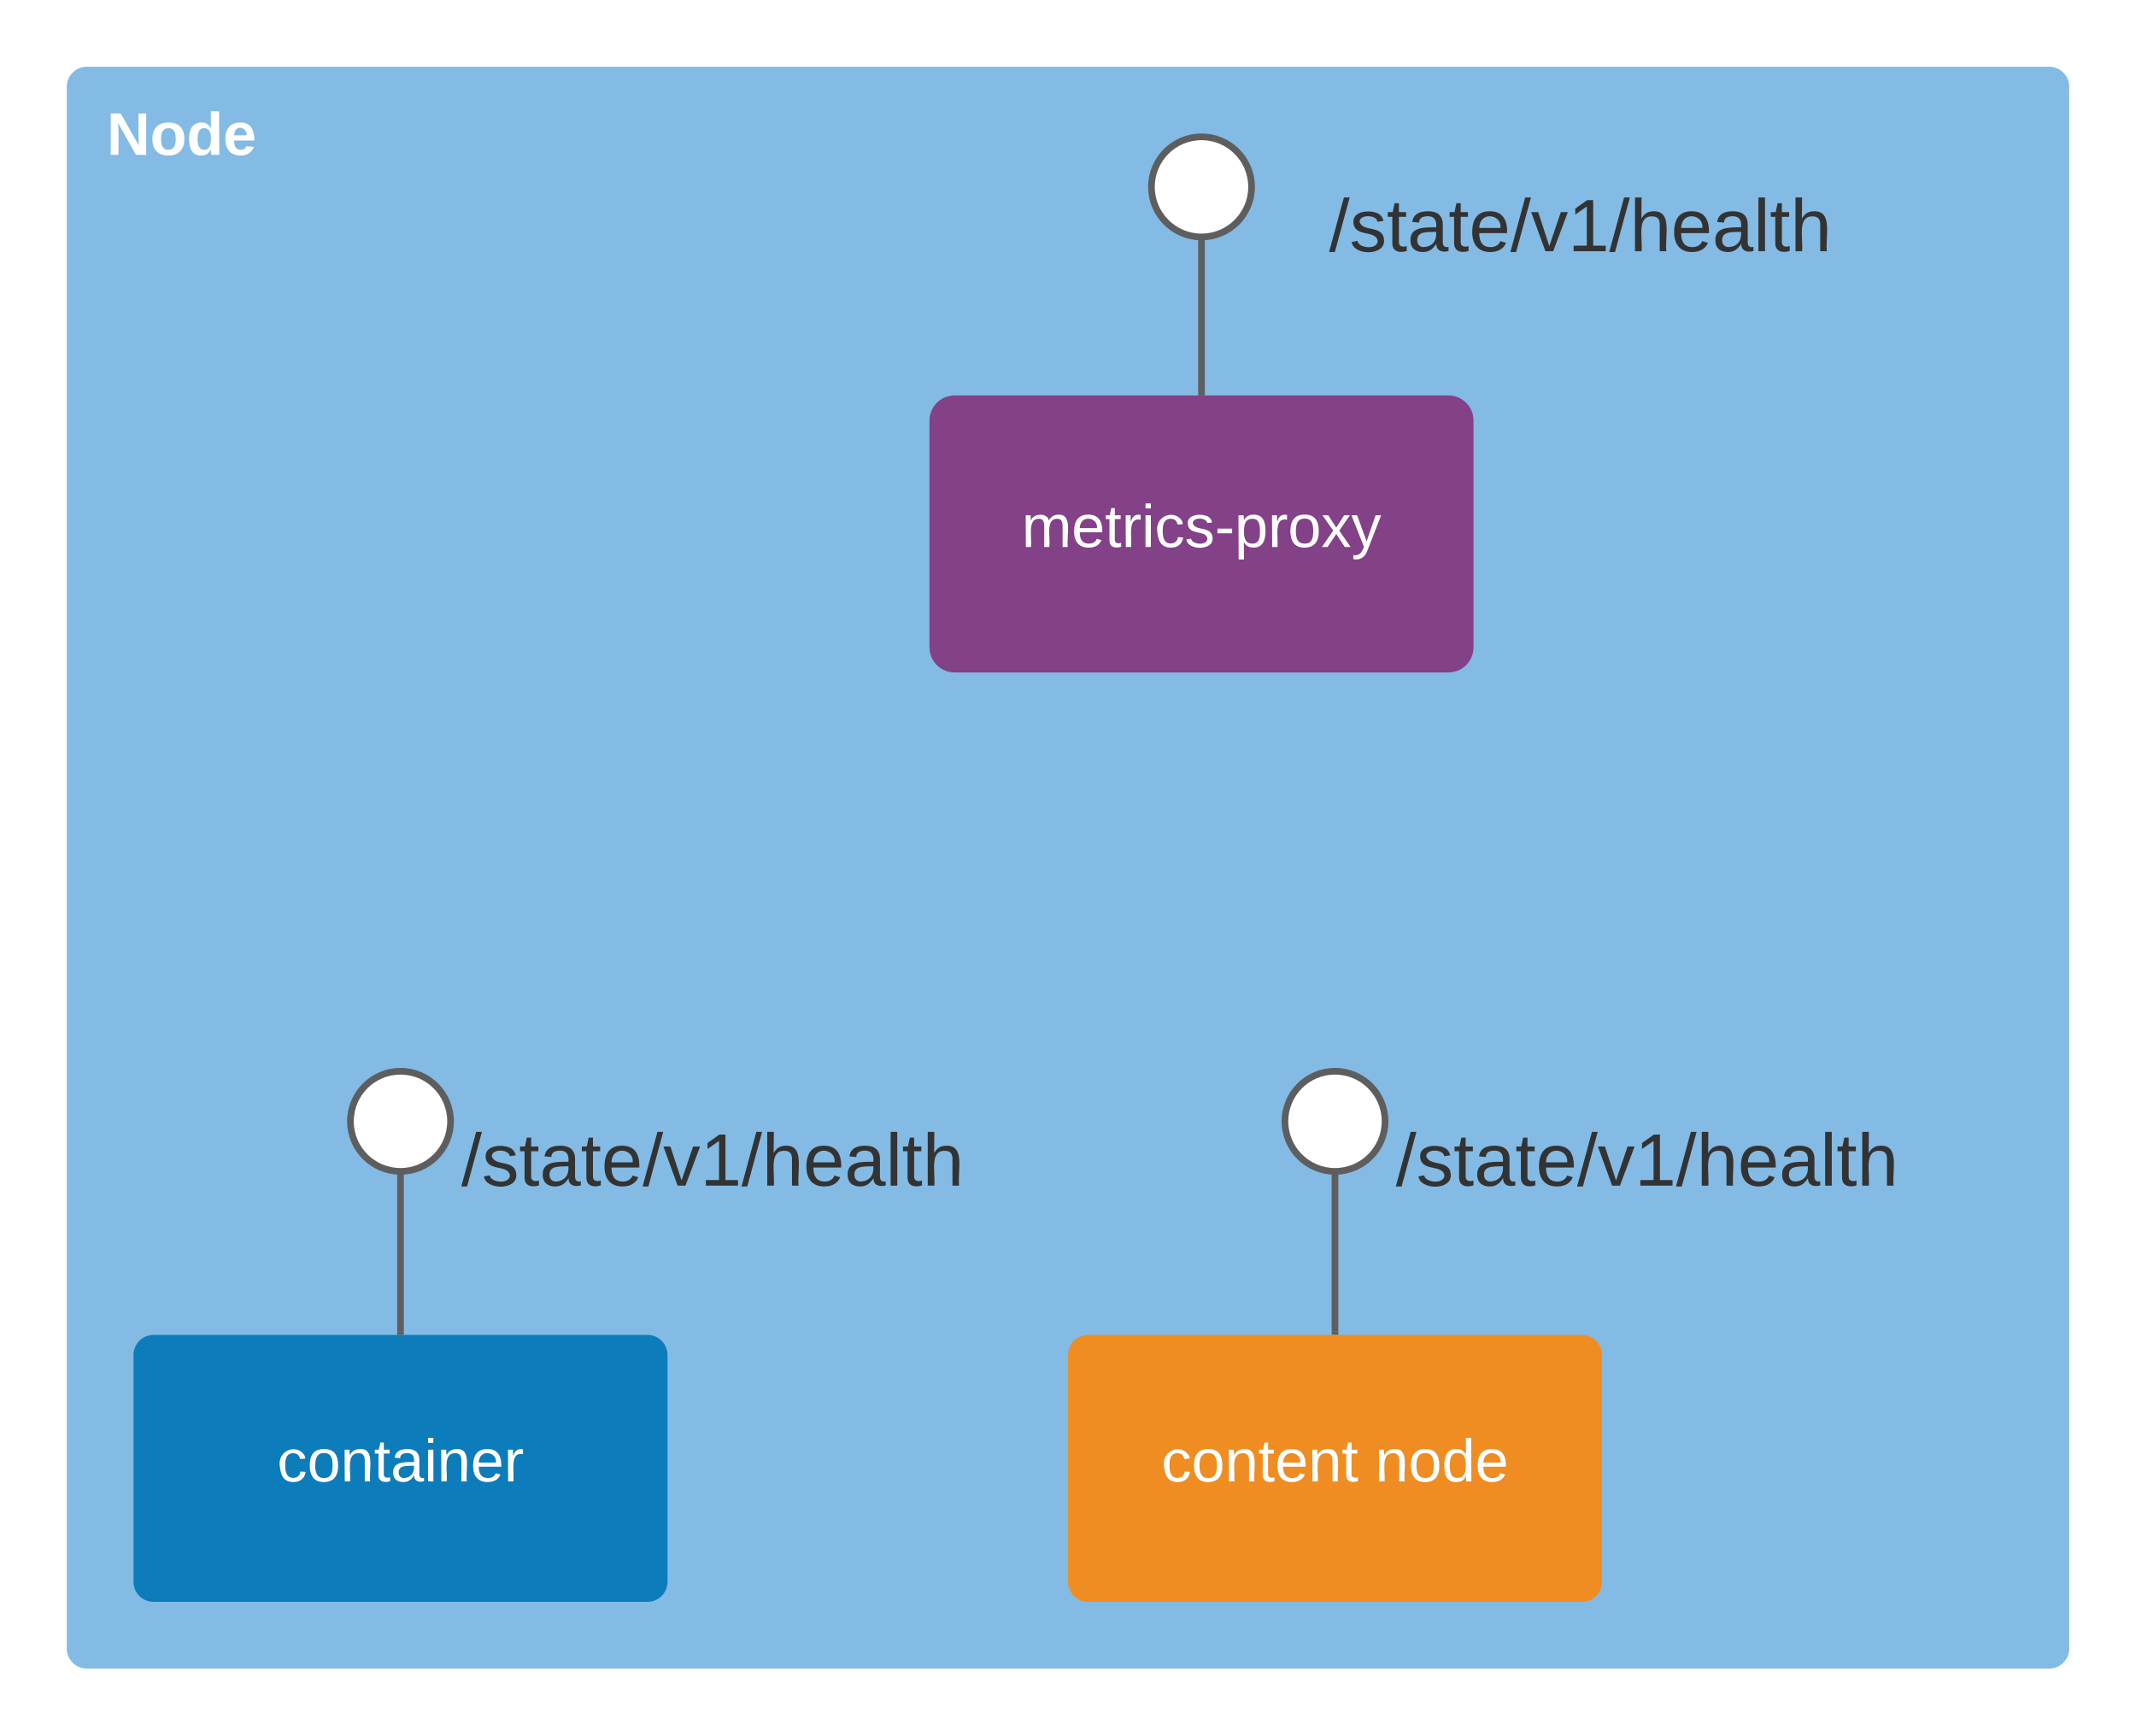
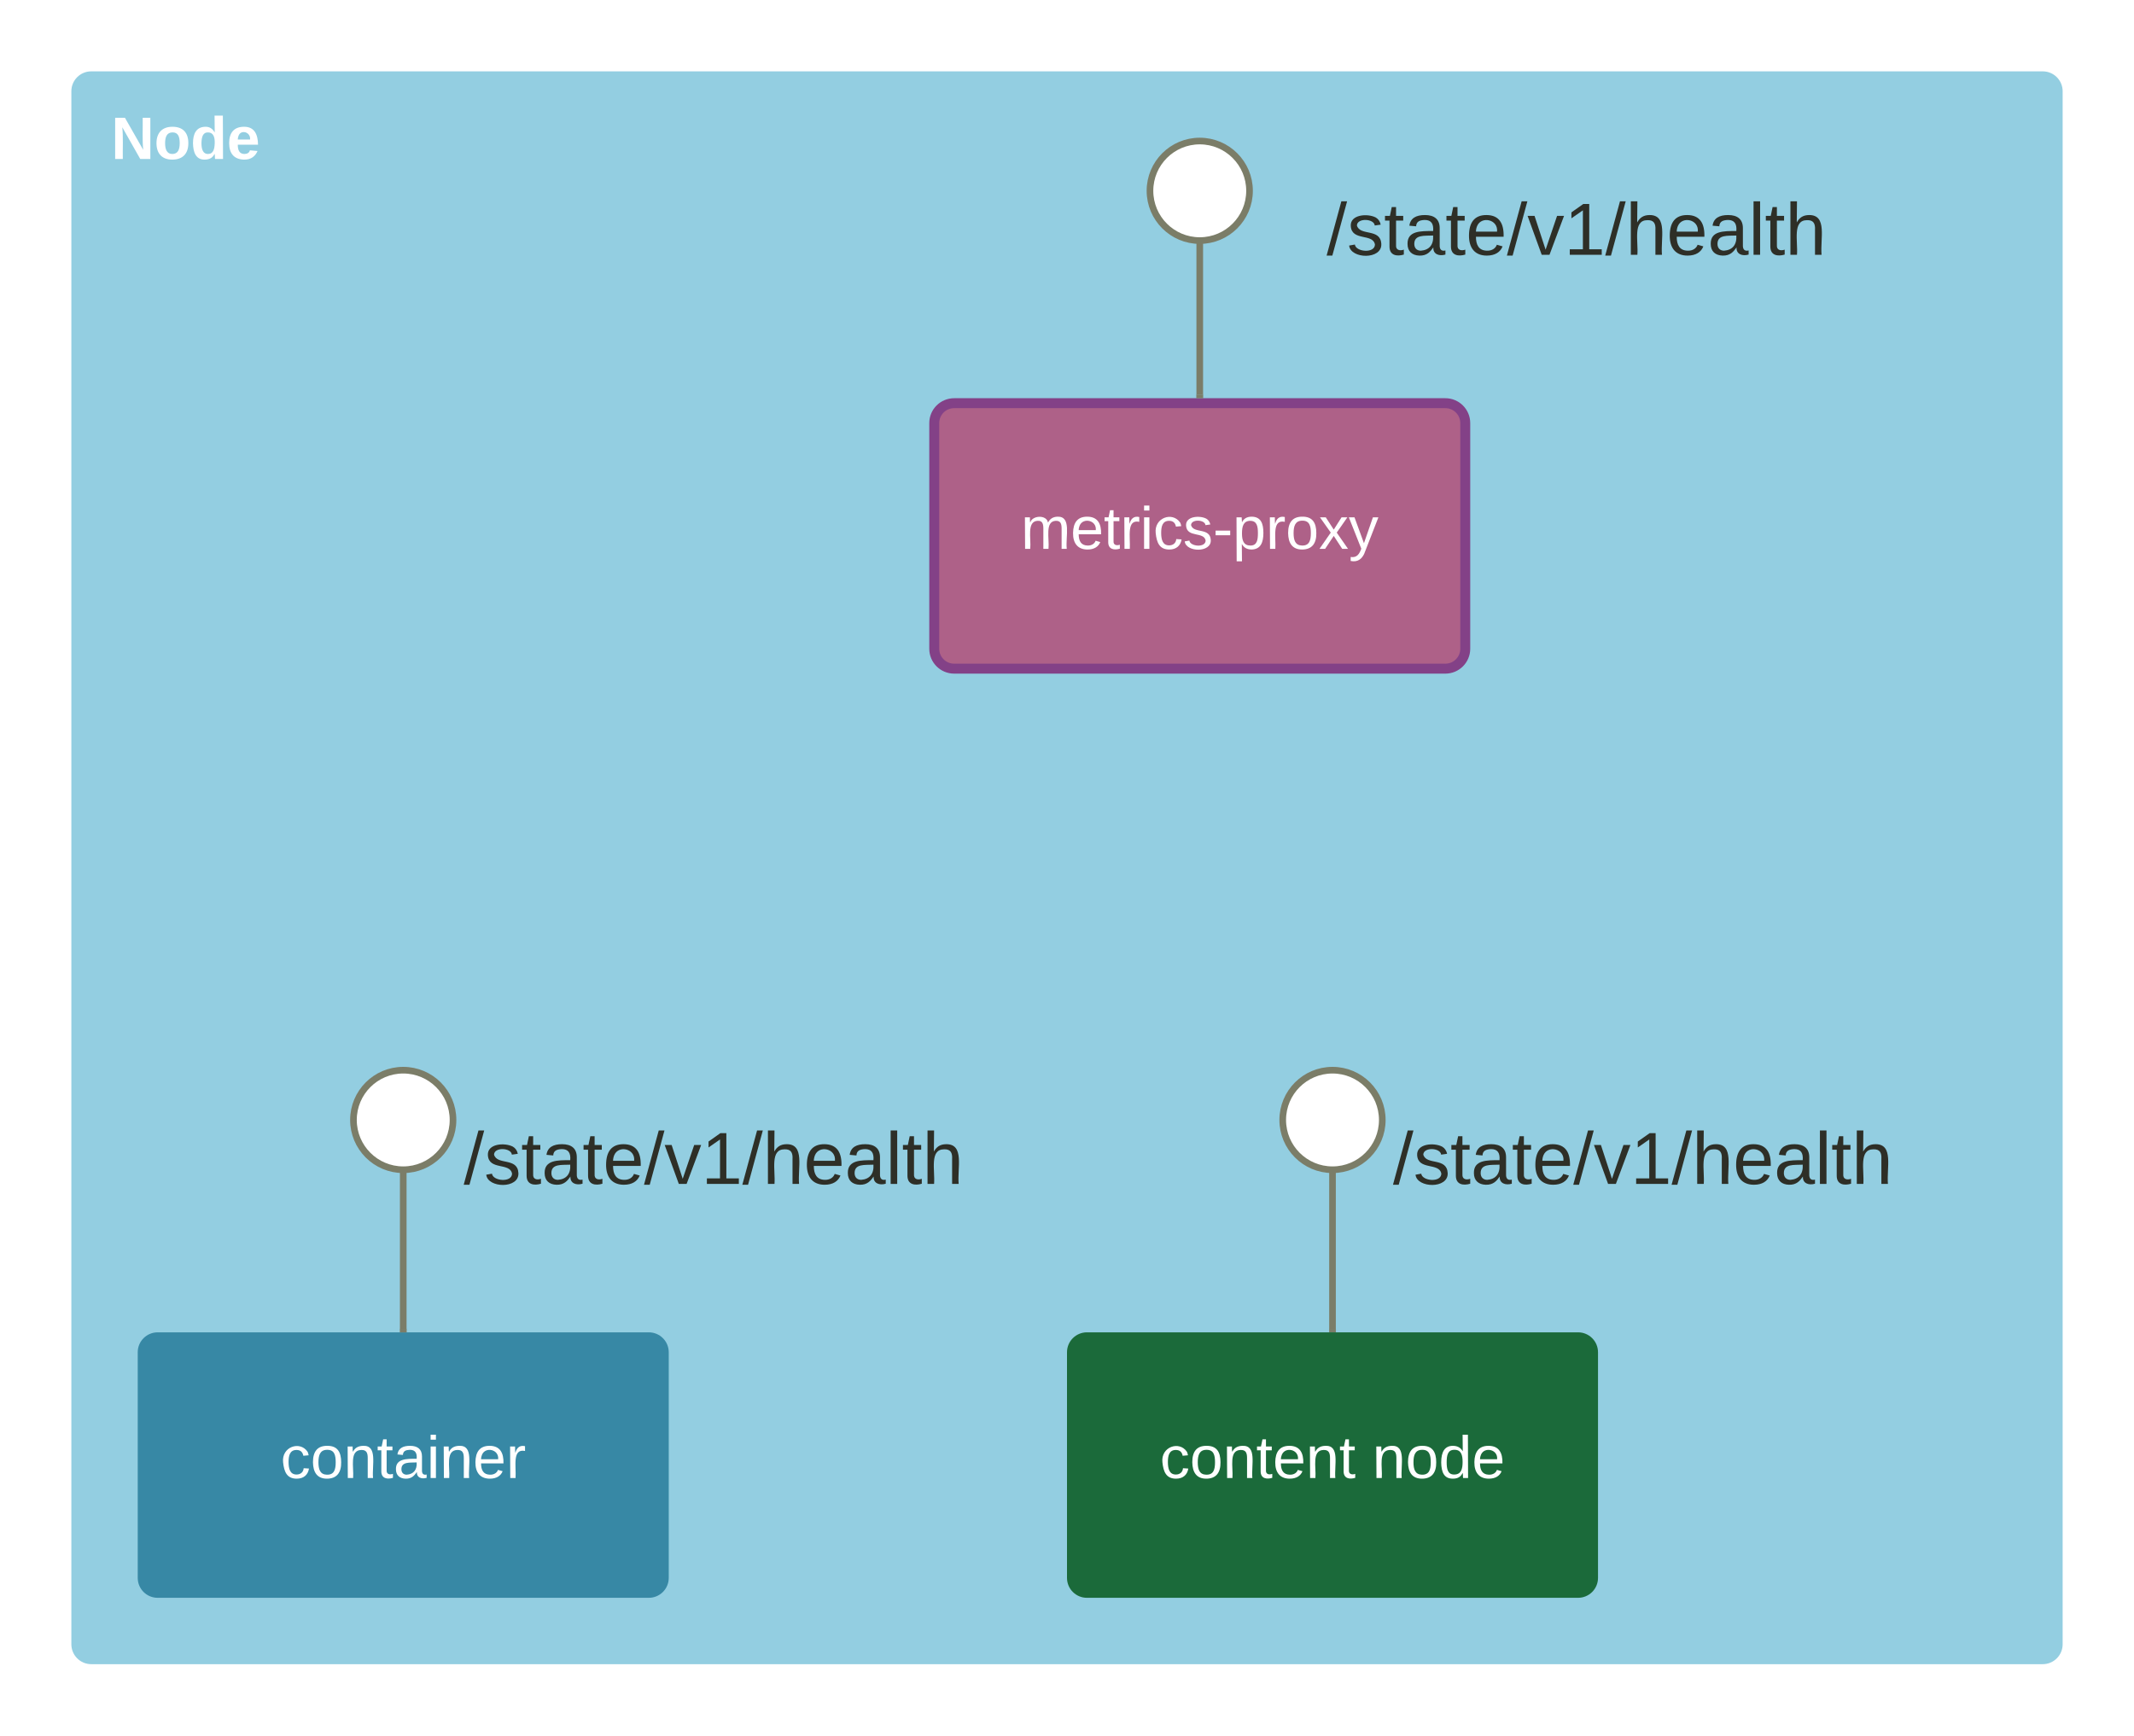
- <svg xmlns="http://www.w3.org/2000/svg" xmlns:ns1="lucid" xmlns:xlink="http://www.w3.org/1999/xlink" width="640" height="520">
-   <g transform="translate(880 -340)" ns1:page-tab-id="0_0">
-     <path d="M-1806.87 0H64v1322.83h-1870.87z" fill="#fff" />
-     <path d="M-860 366c0-3.3 2.7-6 6-6h588c3.3 0 6 2.7 6 6v468c0 3.3-2.7 6-6 6h-588c-3.3 0-6-2.7-6-6z" stroke="#000" stroke-opacity="0" stroke-width="3" fill="#83bbe5" />
+ <svg xmlns="http://www.w3.org/2000/svg" xmlns:ns1="lucid" xmlns:xlink="http://www.w3.org/1999/xlink" width="643" height="523">
+   <g transform="translate(881.5 -338.5)" ns1:page-tab-id="0_0">
+     <path d="M-1806.87 0H64v1322.84h-1870.87z" fill="#fff" />
+     <path d="M-860 366a6 6 0 0 1 6-6h588a6 6 0 0 1 6 6v468a6 6 0 0 1-6 6h-588a6 6 0 0 1-6-6z" stroke="#000" stroke-opacity="0" stroke-width="3" fill="#93cee1" />
    <use xlink:href="#a" transform="matrix(1,0,0,1,-848,372) translate(0 14.4)" />
-     <path d="M-840 746c0-3.3 2.7-6 6-6h148c3.3 0 6 2.7 6 6v68c0 3.3-2.7 6-6 6h-148c-3.3 0-6-2.7-6-6z" stroke="#000" stroke-opacity="0" stroke-width="3" fill="#0c7cba" />
+     <path d="M-840 746a6 6 0 0 1 6-6h148a6 6 0 0 1 6 6v68a6 6 0 0 1-6 6h-148a6 6 0 0 1-6-6z" stroke="#000" stroke-opacity="0" stroke-width="3" fill="#3788a5" />
    <use xlink:href="#b" transform="matrix(1,0,0,1,-828,752) translate(31.05 31.9)" />
-     <path d="M-600 466c0-3.3 2.7-6 6-6h148c3.3 0 6 2.7 6 6v68c0 3.3-2.7 6-6 6h-148c-3.3 0-6-2.7-6-6z" stroke="#834187" stroke-width="3" fill="#834187" />
+     <path d="M-600 466a6 6 0 0 1 6-6h148a6 6 0 0 1 6 6v68a6 6 0 0 1-6 6h-148a6 6 0 0 1-6-6z" stroke="#834187" stroke-width="3" fill="#ae6188" />
    <use xlink:href="#c" transform="matrix(1,0,0,1,-588,472) translate(14.125 31.9)" />
-     <path d="M-480 666c0-3.3 2.7-6 6-6h174c3.3 0 6 2.7 6 6v48c0 3.3-2.7 6-6 6h-174c-3.3 0-6-2.7-6-6z" stroke="#000" stroke-opacity="0" stroke-width="3" fill="#fff" fill-opacity="0" />
+     <path d="M-480 666a6 6 0 0 1 6-6h174a6 6 0 0 1 6 6v48a6 6 0 0 1-6 6h-174a6 6 0 0 1-6-6z" stroke="#000" stroke-opacity="0" stroke-width="3" fill="#fff" fill-opacity="0" />
    <use xlink:href="#d" transform="matrix(1,0,0,1,-475,665) translate(13.22222 30.27778)" />
-     <path d="M-480 739v-48.33" stroke="#5e5e5e" stroke-width="2" fill="none" />
-     <path d="M-479 740h-2v-1.03h2" fill="#5e5e5e" />
-     <path d="M-465 676c0 8.28-6.72 15-15 15-8.28 0-15-6.72-15-15 0-8.28 6.72-15 15-15 8.28 0 15 6.72 15 15z" stroke="#5e5e5e" stroke-width="2" fill="#fff" />
-     <path d="M-500 386c0-3.3 2.7-6 6-6h174c3.3 0 6 2.7 6 6v48c0 3.3-2.7 6-6 6h-174c-3.3 0-6-2.7-6-6z" stroke="#000" stroke-opacity="0" stroke-width="3" fill="#fff" fill-opacity="0" />
+     <path d="M-480 739v-48.33" stroke="#7b7d68" stroke-width="2" fill="none" />
+     <path d="M-479 740h-2v-1.03h2z" stroke="#7b7d68" stroke-width=".05" fill="#7b7d68" />
+     <path d="M-465 676c0 8.28-6.72 15-15 15-8.28 0-15-6.72-15-15 0-8.28 6.72-15 15-15 8.28 0 15 6.72 15 15z" stroke="#7b7d68" stroke-width="2" fill="#fff" />
+     <path d="M-500 386a6 6 0 0 1 6-6h174a6 6 0 0 1 6 6v48a6 6 0 0 1-6 6h-174a6 6 0 0 1-6-6z" stroke="#000" stroke-opacity="0" stroke-width="3" fill="#fff" fill-opacity="0" />
    <use xlink:href="#d" transform="matrix(1,0,0,1,-495,385) translate(13.22222 30.27778)" />
-     <path d="M-520 457.5v-46.83" stroke="#5e5e5e" stroke-width="2" fill="none" />
-     <path d="M-519 458.5h-2v-1.03h2" fill="#5e5e5e" />
-     <path d="M-505 396c0 8.28-6.72 15-15 15-8.28 0-15-6.72-15-15 0-8.28 6.72-15 15-15 8.28 0 15 6.72 15 15z" stroke="#5e5e5e" stroke-width="2" fill="#fff" />
-     <path d="M-760 666c0-3.3 2.7-6 6-6h174c3.3 0 6 2.7 6 6v48c0 3.3-2.7 6-6 6h-174c-3.3 0-6-2.7-6-6z" stroke="#000" stroke-opacity="0" stroke-width="3" fill="#fff" fill-opacity="0" />
+     <path d="M-520 457.5v-46.83" stroke="#7b7d68" stroke-width="2" fill="none" />
+     <path d="M-519 458.5h-2v-1.03h2z" stroke="#7b7d68" stroke-width=".05" fill="#7b7d68" />
+     <path d="M-505 396c0 8.28-6.72 15-15 15-8.28 0-15-6.72-15-15 0-8.28 6.72-15 15-15 8.28 0 15 6.72 15 15z" stroke="#7b7d68" stroke-width="2" fill="#fff" />
+     <path d="M-760 666a6 6 0 0 1 6-6h174a6 6 0 0 1 6 6v48a6 6 0 0 1-6 6h-174a6 6 0 0 1-6-6z" stroke="#000" stroke-opacity="0" stroke-width="3" fill="#fff" fill-opacity="0" />
    <use xlink:href="#d" transform="matrix(1,0,0,1,-755,665) translate(13.22222 30.27778)" />
-     <path d="M-760 739v-48.33" stroke="#5e5e5e" stroke-width="2" fill="none" />
-     <path d="M-759 740h-2v-1.03h2" fill="#5e5e5e" />
-     <path d="M-745 676c0 8.3-6.72 15-15 15-8.28 0-15-6.7-15-15 0-8.28 6.72-15 15-15 8.28 0 15 6.72 15 15z" stroke="#5e5e5e" stroke-width="2" fill="#fff" />
-     <path d="M-560 746c0-3.3 2.7-6 6-6h148c3.3 0 6 2.7 6 6v68c0 3.3-2.7 6-6 6h-148c-3.3 0-6-2.7-6-6z" stroke="#000" stroke-opacity="0" stroke-width="3" fill="#ef8d22" />
+     <path d="M-760 739v-48.33" stroke="#7b7d68" stroke-width="2" fill="none" />
+     <path d="M-759 740h-2v-1.03h2z" stroke="#7b7d68" stroke-width=".05" fill="#7b7d68" />
+     <path d="M-745 676c0 8.28-6.72 15-15 15-8.28 0-15-6.72-15-15 0-8.28 6.72-15 15-15 8.28 0 15 6.72 15 15z" stroke="#7b7d68" stroke-width="2" fill="#fff" />
+     <path d="M-560 746a6 6 0 0 1 6-6h148a6 6 0 0 1 6 6v68a6 6 0 0 1-6 6h-148a6 6 0 0 1-6-6z" stroke="#000" stroke-opacity="0" stroke-width="3" fill="#1b6a3a" />
    <use xlink:href="#e" transform="matrix(1,0,0,1,-548,752) translate(16 31.9)" />
    <use xlink:href="#f" transform="matrix(1,0,0,1,-548,752) translate(80 31.9)" />
    <defs>
      <path fill="#fff" d="M175 0L67-191c6 58 2 128 3 191H24v-248h59L193-55c-6-58-2-129-3-193h46V0h-61" id="g" />
      <path fill="#fff" d="M110-194c64 0 96 36 96 99 0 64-35 99-97 99-61 0-95-36-95-99 0-62 34-99 96-99zm-1 164c35 0 45-28 45-65 0-40-10-65-43-65-34 0-45 26-45 65 0 36 10 65 43 65" id="h" />
      <path fill="#fff" d="M88-194c31-1 46 15 58 34l-1-101h50l1 261h-48c-2-10 0-23-3-31C134-8 116 4 84 4 32 4 16-41 15-95c0-56 19-97 73-99zm17 164c33 0 40-30 41-66 1-37-9-64-41-64s-38 30-39 65c0 43 13 65 39 65" id="i" />
      <path fill="#fff" d="M185-48c-13 30-37 53-82 52C43 2 14-33 14-96s30-98 90-98c62 0 83 45 84 108H66c0 31 8 55 39 56 18 0 30-7 34-22zm-45-69c5-46-57-63-70-21-2 6-4 13-4 21h74" id="j" />
      <g id="a">
        <use transform="matrix(0.05,0,0,0.05,0,0)" xlink:href="#g" />
        <use transform="matrix(0.05,0,0,0.05,12.95,0)" xlink:href="#h" />
        <use transform="matrix(0.05,0,0,0.05,23.9,0)" xlink:href="#i" />
        <use transform="matrix(0.05,0,0,0.05,34.85,0)" xlink:href="#j" />
      </g>
      <path fill="#fff" d="M96-169c-40 0-48 33-48 73s9 75 48 75c24 0 41-14 43-38l32 2c-6 37-31 61-74 61-59 0-76-41-82-99-10-93 101-131 147-64 4 7 5 14 7 22l-32 3c-4-21-16-35-41-35" id="k" />
      <path fill="#fff" d="M100-194c62-1 85 37 85 99 1 63-27 99-86 99S16-35 15-95c0-66 28-99 85-99zM99-20c44 1 53-31 53-75 0-43-8-75-51-75s-53 32-53 75 10 74 51 75" id="l" />
      <path fill="#fff" d="M117-194c89-4 53 116 60 194h-32v-121c0-31-8-49-39-48C34-167 62-67 57 0H25l-1-190h30c1 10-1 24 2 32 11-22 29-35 61-36" id="m" />
      <path fill="#fff" d="M59-47c-2 24 18 29 38 22v24C64 9 27 4 27-40v-127H5v-23h24l9-43h21v43h35v23H59v120" id="n" />
      <path fill="#fff" d="M141-36C126-15 110 5 73 4 37 3 15-17 15-53c-1-64 63-63 125-63 3-35-9-54-41-54-24 1-41 7-42 31l-33-3c5-37 33-52 76-52 45 0 72 20 72 64v82c-1 20 7 32 28 27v20c-31 9-61-2-59-35zM48-53c0 20 12 33 32 33 41-3 63-29 60-74-43 2-92-5-92 41" id="o" />
      <path fill="#fff" d="M24-231v-30h32v30H24zM24 0v-190h32V0H24" id="p" />
      <path fill="#fff" d="M100-194c63 0 86 42 84 106H49c0 40 14 67 53 68 26 1 43-12 49-29l28 8c-11 28-37 45-77 45C44 4 14-33 15-96c1-61 26-98 85-98zm52 81c6-60-76-77-97-28-3 7-6 17-6 28h103" id="q" />
      <path fill="#fff" d="M114-163C36-179 61-72 57 0H25l-1-190h30c1 12-1 29 2 39 6-27 23-49 58-41v29" id="r" />
      <g id="b">
        <use transform="matrix(0.05,0,0,0.05,0,0)" xlink:href="#k" />
        <use transform="matrix(0.05,0,0,0.05,9,0)" xlink:href="#l" />
        <use transform="matrix(0.05,0,0,0.05,19,0)" xlink:href="#m" />
        <use transform="matrix(0.05,0,0,0.05,29,0)" xlink:href="#n" />
        <use transform="matrix(0.05,0,0,0.05,34,0)" xlink:href="#o" />
        <use transform="matrix(0.05,0,0,0.05,44,0)" xlink:href="#p" />
        <use transform="matrix(0.05,0,0,0.05,47.95,0)" xlink:href="#m" />
        <use transform="matrix(0.05,0,0,0.05,57.95,0)" xlink:href="#q" />
        <use transform="matrix(0.05,0,0,0.05,67.95,0)" xlink:href="#r" />
      </g>
      <path fill="#fff" d="M210-169c-67 3-38 105-44 169h-31v-121c0-29-5-50-35-48C34-165 62-65 56 0H25l-1-190h30c1 10-1 24 2 32 10-44 99-50 107 0 11-21 27-35 58-36 85-2 47 119 55 194h-31v-121c0-29-5-49-35-48" id="s" />
      <path fill="#fff" d="M135-143c-3-34-86-38-87 0 15 53 115 12 119 90S17 21 10-45l28-5c4 36 97 45 98 0-10-56-113-15-118-90-4-57 82-63 122-42 12 7 21 19 24 35" id="t" />
      <path fill="#fff" d="M16-82v-28h88v28H16" id="u" />
      <path fill="#fff" d="M115-194c55 1 70 41 70 98S169 2 115 4C84 4 66-9 55-30l1 105H24l-1-265h31l2 30c10-21 28-34 59-34zm-8 174c40 0 45-34 45-75s-6-73-45-74c-42 0-51 32-51 76 0 43 10 73 51 73" id="v" />
      <path fill="#fff" d="M141 0L90-78 38 0H4l68-98-65-92h35l48 74 47-74h35l-64 92 68 98h-35" id="w" />
      <path fill="#fff" d="M179-190L93 31C79 59 56 82 12 73V49c39 6 53-20 64-50L1-190h34L92-34l54-156h33" id="x" />
      <g id="c">
        <use transform="matrix(0.05,0,0,0.05,0,0)" xlink:href="#s" />
        <use transform="matrix(0.05,0,0,0.05,14.95,0)" xlink:href="#q" />
        <use transform="matrix(0.05,0,0,0.05,24.95,0)" xlink:href="#n" />
        <use transform="matrix(0.05,0,0,0.05,29.95,0)" xlink:href="#r" />
        <use transform="matrix(0.05,0,0,0.05,35.9,0)" xlink:href="#p" />
        <use transform="matrix(0.05,0,0,0.05,39.85,0)" xlink:href="#k" />
        <use transform="matrix(0.05,0,0,0.05,48.85,0)" xlink:href="#t" />
        <use transform="matrix(0.05,0,0,0.05,57.85,0)" xlink:href="#u" />
        <use transform="matrix(0.05,0,0,0.05,63.8,0)" xlink:href="#v" />
        <use transform="matrix(0.05,0,0,0.05,73.8,0)" xlink:href="#r" />
        <use transform="matrix(0.05,0,0,0.05,79.75,0)" xlink:href="#l" />
        <use transform="matrix(0.05,0,0,0.05,89.75,0)" xlink:href="#w" />
        <use transform="matrix(0.05,0,0,0.05,98.75,0)" xlink:href="#x" />
      </g>
-       <path fill="#333" d="M0 4l72-265h28L28 4H0" id="y" />
-       <path fill="#333" d="M135-143c-3-34-86-38-87 0 15 53 115 12 119 90S17 21 10-45l28-5c4 36 97 45 98 0-10-56-113-15-118-90-4-57 82-63 122-42 12 7 21 19 24 35" id="z" />
-       <path fill="#333" d="M59-47c-2 24 18 29 38 22v24C64 9 27 4 27-40v-127H5v-23h24l9-43h21v43h35v23H59v120" id="A" />
-       <path fill="#333" d="M141-36C126-15 110 5 73 4 37 3 15-17 15-53c-1-64 63-63 125-63 3-35-9-54-41-54-24 1-41 7-42 31l-33-3c5-37 33-52 76-52 45 0 72 20 72 64v82c-1 20 7 32 28 27v20c-31 9-61-2-59-35zM48-53c0 20 12 33 32 33 41-3 63-29 60-74-43 2-92-5-92 41" id="B" />
-       <path fill="#333" d="M100-194c63 0 86 42 84 106H49c0 40 14 67 53 68 26 1 43-12 49-29l28 8c-11 28-37 45-77 45C44 4 14-33 15-96c1-61 26-98 85-98zm52 81c6-60-76-77-97-28-3 7-6 17-6 28h103" id="C" />
-       <path fill="#333" d="M108 0H70L1-190h34L89-25l56-165h34" id="D" />
-       <path fill="#333" d="M27 0v-27h64v-190l-56 39v-29l58-41h29v221h61V0H27" id="E" />
-       <path fill="#333" d="M106-169C34-169 62-67 57 0H25v-261h32l-1 103c12-21 28-36 61-36 89 0 53 116 60 194h-32v-121c2-32-8-49-39-48" id="F" />
-       <path fill="#333" d="M24 0v-261h32V0H24" id="G" />
+       <path fill="#2e2f27" d="M0 4l72-265h28L28 4H0" id="y" />
+       <path fill="#2e2f27" d="M135-143c-3-34-86-38-87 0 15 53 115 12 119 90S17 21 10-45l28-5c4 36 97 45 98 0-10-56-113-15-118-90-4-57 82-63 122-42 12 7 21 19 24 35" id="z" />
+       <path fill="#2e2f27" d="M59-47c-2 24 18 29 38 22v24C64 9 27 4 27-40v-127H5v-23h24l9-43h21v43h35v23H59v120" id="A" />
+       <path fill="#2e2f27" d="M141-36C126-15 110 5 73 4 37 3 15-17 15-53c-1-64 63-63 125-63 3-35-9-54-41-54-24 1-41 7-42 31l-33-3c5-37 33-52 76-52 45 0 72 20 72 64v82c-1 20 7 32 28 27v20c-31 9-61-2-59-35zM48-53c0 20 12 33 32 33 41-3 63-29 60-74-43 2-92-5-92 41" id="B" />
+       <path fill="#2e2f27" d="M100-194c63 0 86 42 84 106H49c0 40 14 67 53 68 26 1 43-12 49-29l28 8c-11 28-37 45-77 45C44 4 14-33 15-96c1-61 26-98 85-98zm52 81c6-60-76-77-97-28-3 7-6 17-6 28h103" id="C" />
+       <path fill="#2e2f27" d="M108 0H70L1-190h34L89-25l56-165h34" id="D" />
+       <path fill="#2e2f27" d="M27 0v-27h64v-190l-56 39v-29l58-41h29v221h61V0H27" id="E" />
+       <path fill="#2e2f27" d="M106-169C34-169 62-67 57 0H25v-261h32l-1 103c12-21 28-36 61-36 89 0 53 116 60 194h-32v-121c2-32-8-49-39-48" id="F" />
+       <path fill="#2e2f27" d="M24 0v-261h32V0H24" id="G" />
      <g id="d">
        <use transform="matrix(0.0617284,0,0,0.0617284,0,0)" xlink:href="#y" />
        <use transform="matrix(0.0617284,0,0,0.0617284,6.17284,0)" xlink:href="#z" />
        <use transform="matrix(0.0617284,0,0,0.0617284,17.28395,0)" xlink:href="#A" />
        <use transform="matrix(0.0617284,0,0,0.0617284,23.45679,0)" xlink:href="#B" />
        <use transform="matrix(0.0617284,0,0,0.0617284,35.80247,0)" xlink:href="#A" />
        <use transform="matrix(0.0617284,0,0,0.0617284,41.97531,0)" xlink:href="#C" />
        <use transform="matrix(0.0617284,0,0,0.0617284,54.32099,0)" xlink:href="#y" />
        <use transform="matrix(0.0617284,0,0,0.0617284,60.49383,0)" xlink:href="#D" />
        <use transform="matrix(0.0617284,0,0,0.0617284,71.60494,0)" xlink:href="#E" />
        <use transform="matrix(0.0617284,0,0,0.0617284,83.95062,0)" xlink:href="#y" />
        <use transform="matrix(0.0617284,0,0,0.0617284,90.12346,0)" xlink:href="#F" />
        <use transform="matrix(0.0617284,0,0,0.0617284,102.4691,0)" xlink:href="#C" />
        <use transform="matrix(0.0617284,0,0,0.0617284,114.8148,0)" xlink:href="#B" />
        <use transform="matrix(0.0617284,0,0,0.0617284,127.1605,0)" xlink:href="#G" />
        <use transform="matrix(0.0617284,0,0,0.0617284,132.037,0)" xlink:href="#A" />
        <use transform="matrix(0.0617284,0,0,0.0617284,138.2099,0)" xlink:href="#F" />
      </g>
      <g id="e">
        <use transform="matrix(0.05,0,0,0.05,0,0)" xlink:href="#k" />
        <use transform="matrix(0.05,0,0,0.05,9,0)" xlink:href="#l" />
        <use transform="matrix(0.05,0,0,0.05,19,0)" xlink:href="#m" />
        <use transform="matrix(0.05,0,0,0.05,29,0)" xlink:href="#n" />
        <use transform="matrix(0.05,0,0,0.05,34,0)" xlink:href="#q" />
        <use transform="matrix(0.05,0,0,0.05,44,0)" xlink:href="#m" />
        <use transform="matrix(0.05,0,0,0.05,54,0)" xlink:href="#n" />
      </g>
      <path fill="#fff" d="M85-194c31 0 48 13 60 33l-1-100h32l1 261h-30c-2-10 0-23-3-31C134-8 116 4 85 4 32 4 16-35 15-94c0-66 23-100 70-100zm9 24c-40 0-46 34-46 75 0 40 6 74 45 74 42 0 51-32 51-76 0-42-9-74-50-73" id="H" />
      <g id="f">
        <use transform="matrix(0.05,0,0,0.05,0,0)" xlink:href="#m" />
        <use transform="matrix(0.05,0,0,0.05,10,0)" xlink:href="#l" />
        <use transform="matrix(0.05,0,0,0.05,20,0)" xlink:href="#H" />
        <use transform="matrix(0.05,0,0,0.05,30,0)" xlink:href="#q" />
      </g>
    </defs>
  </g>
</svg>
